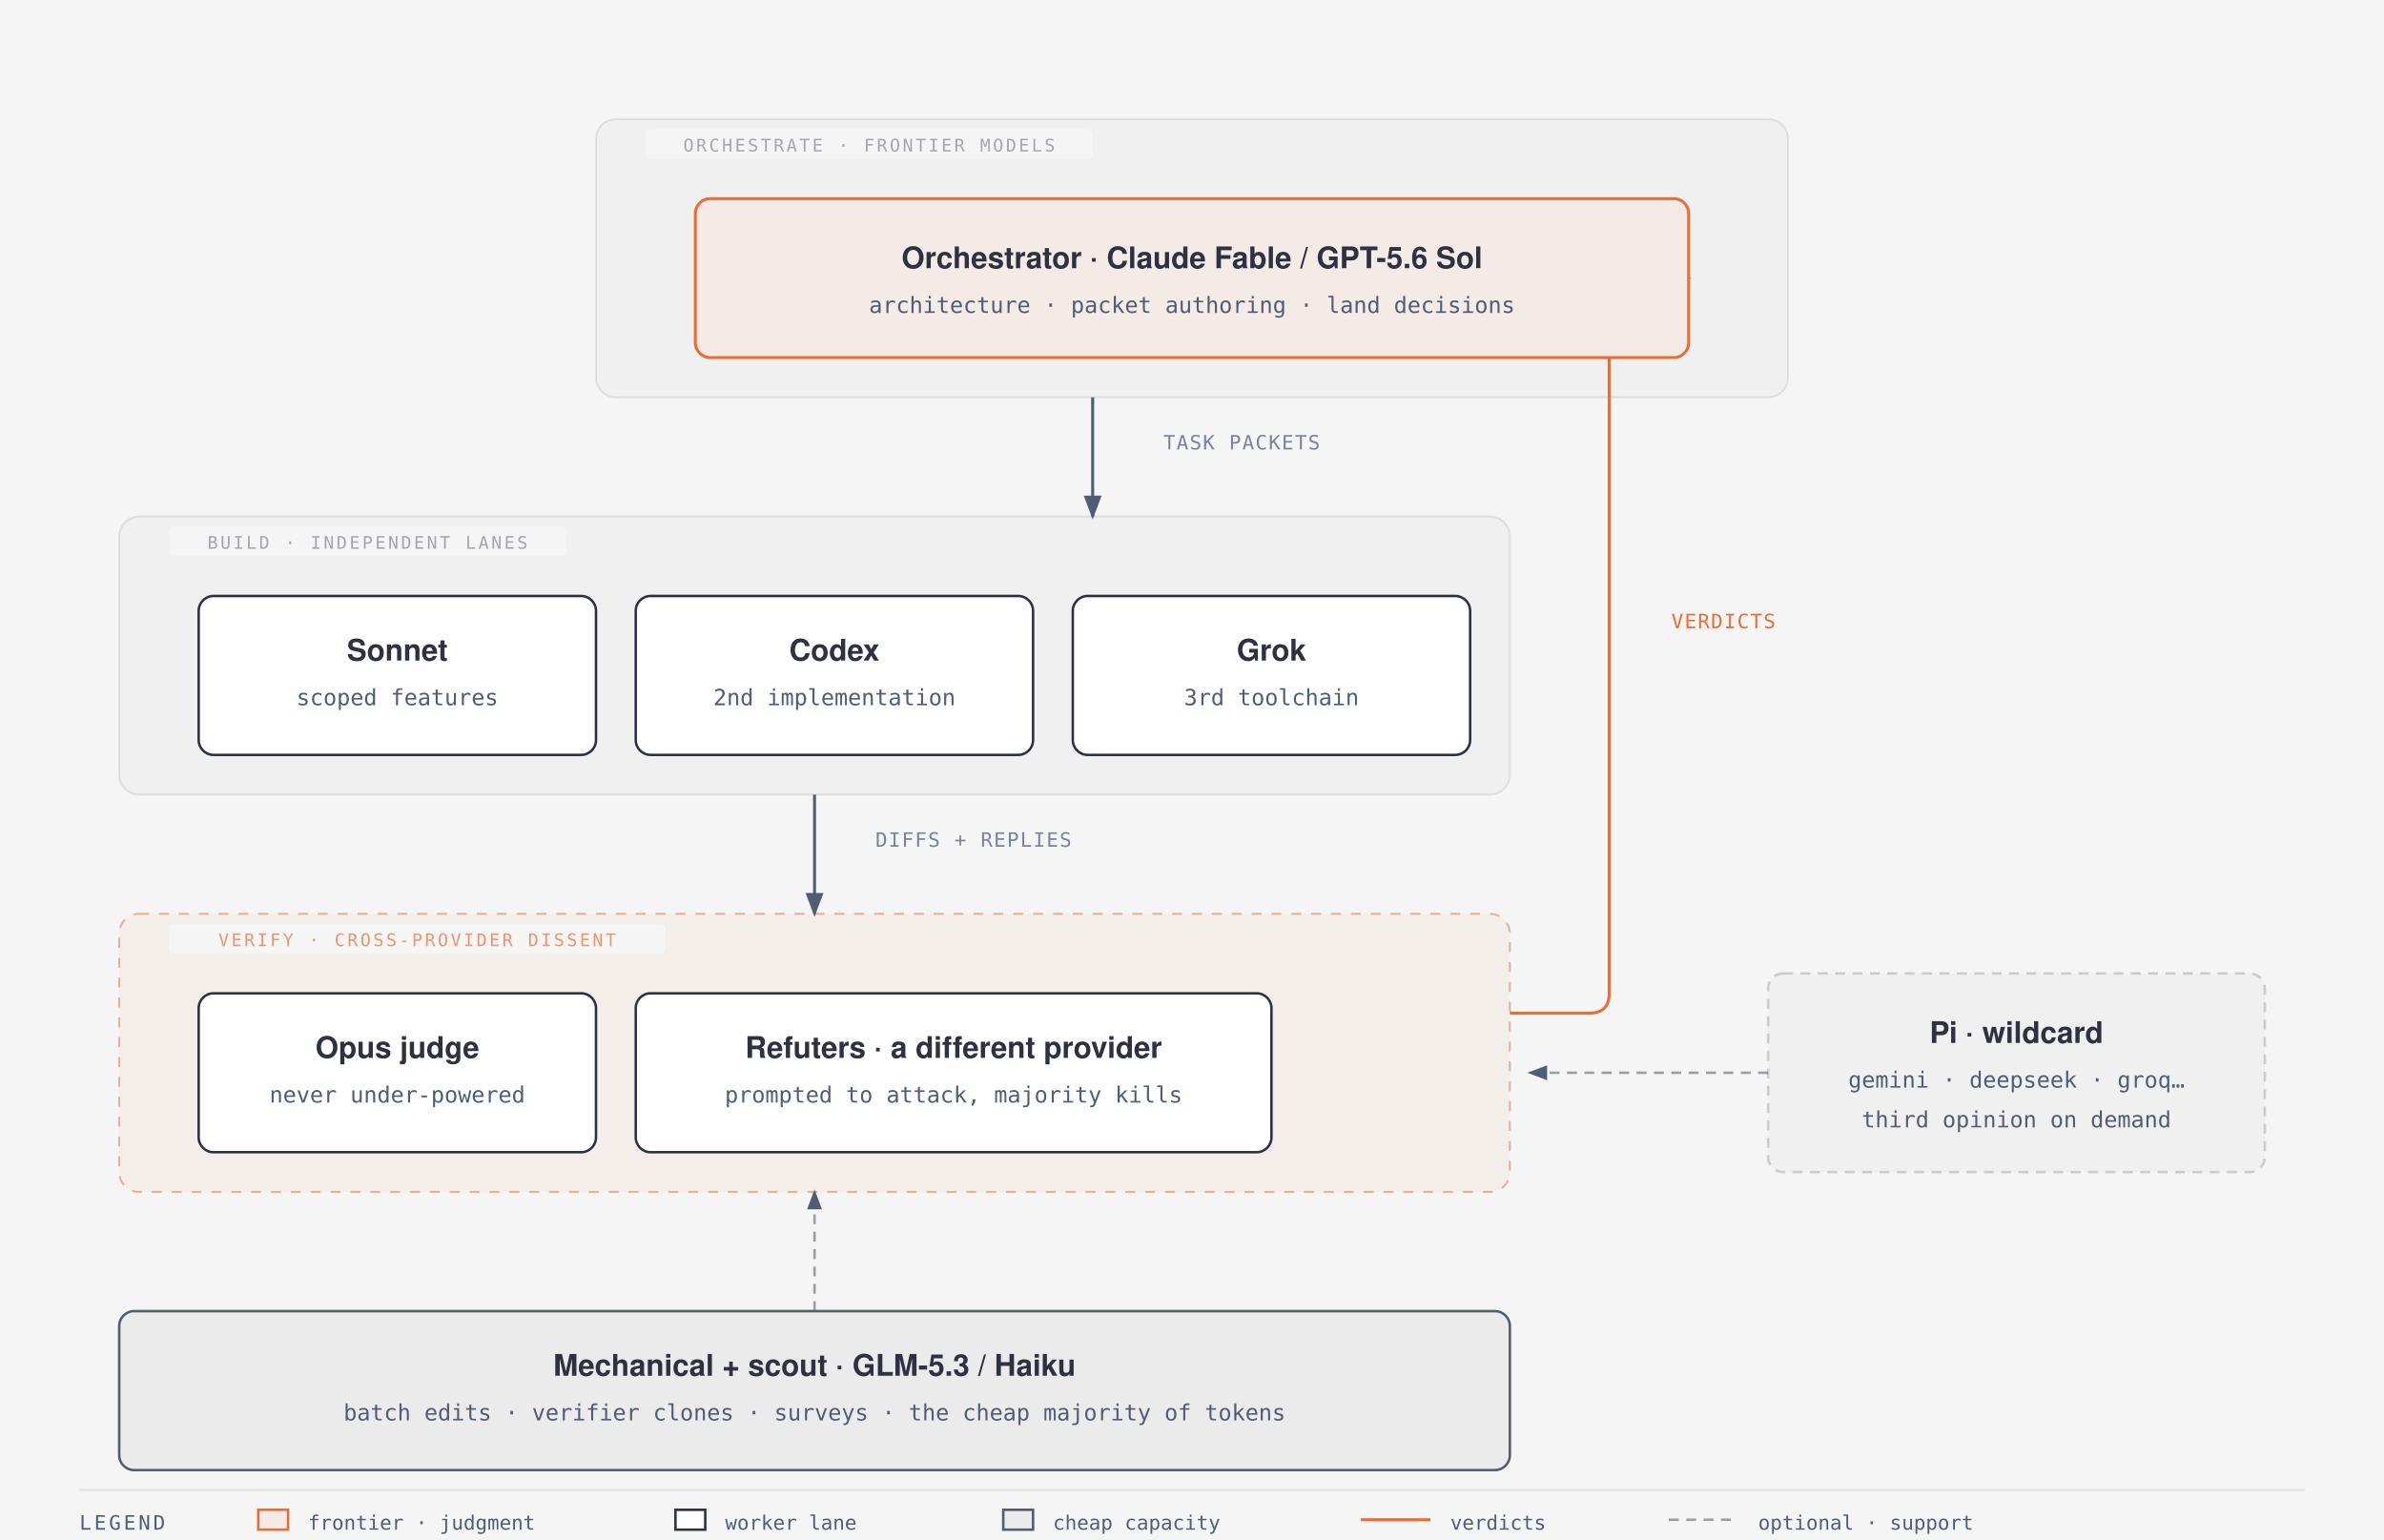
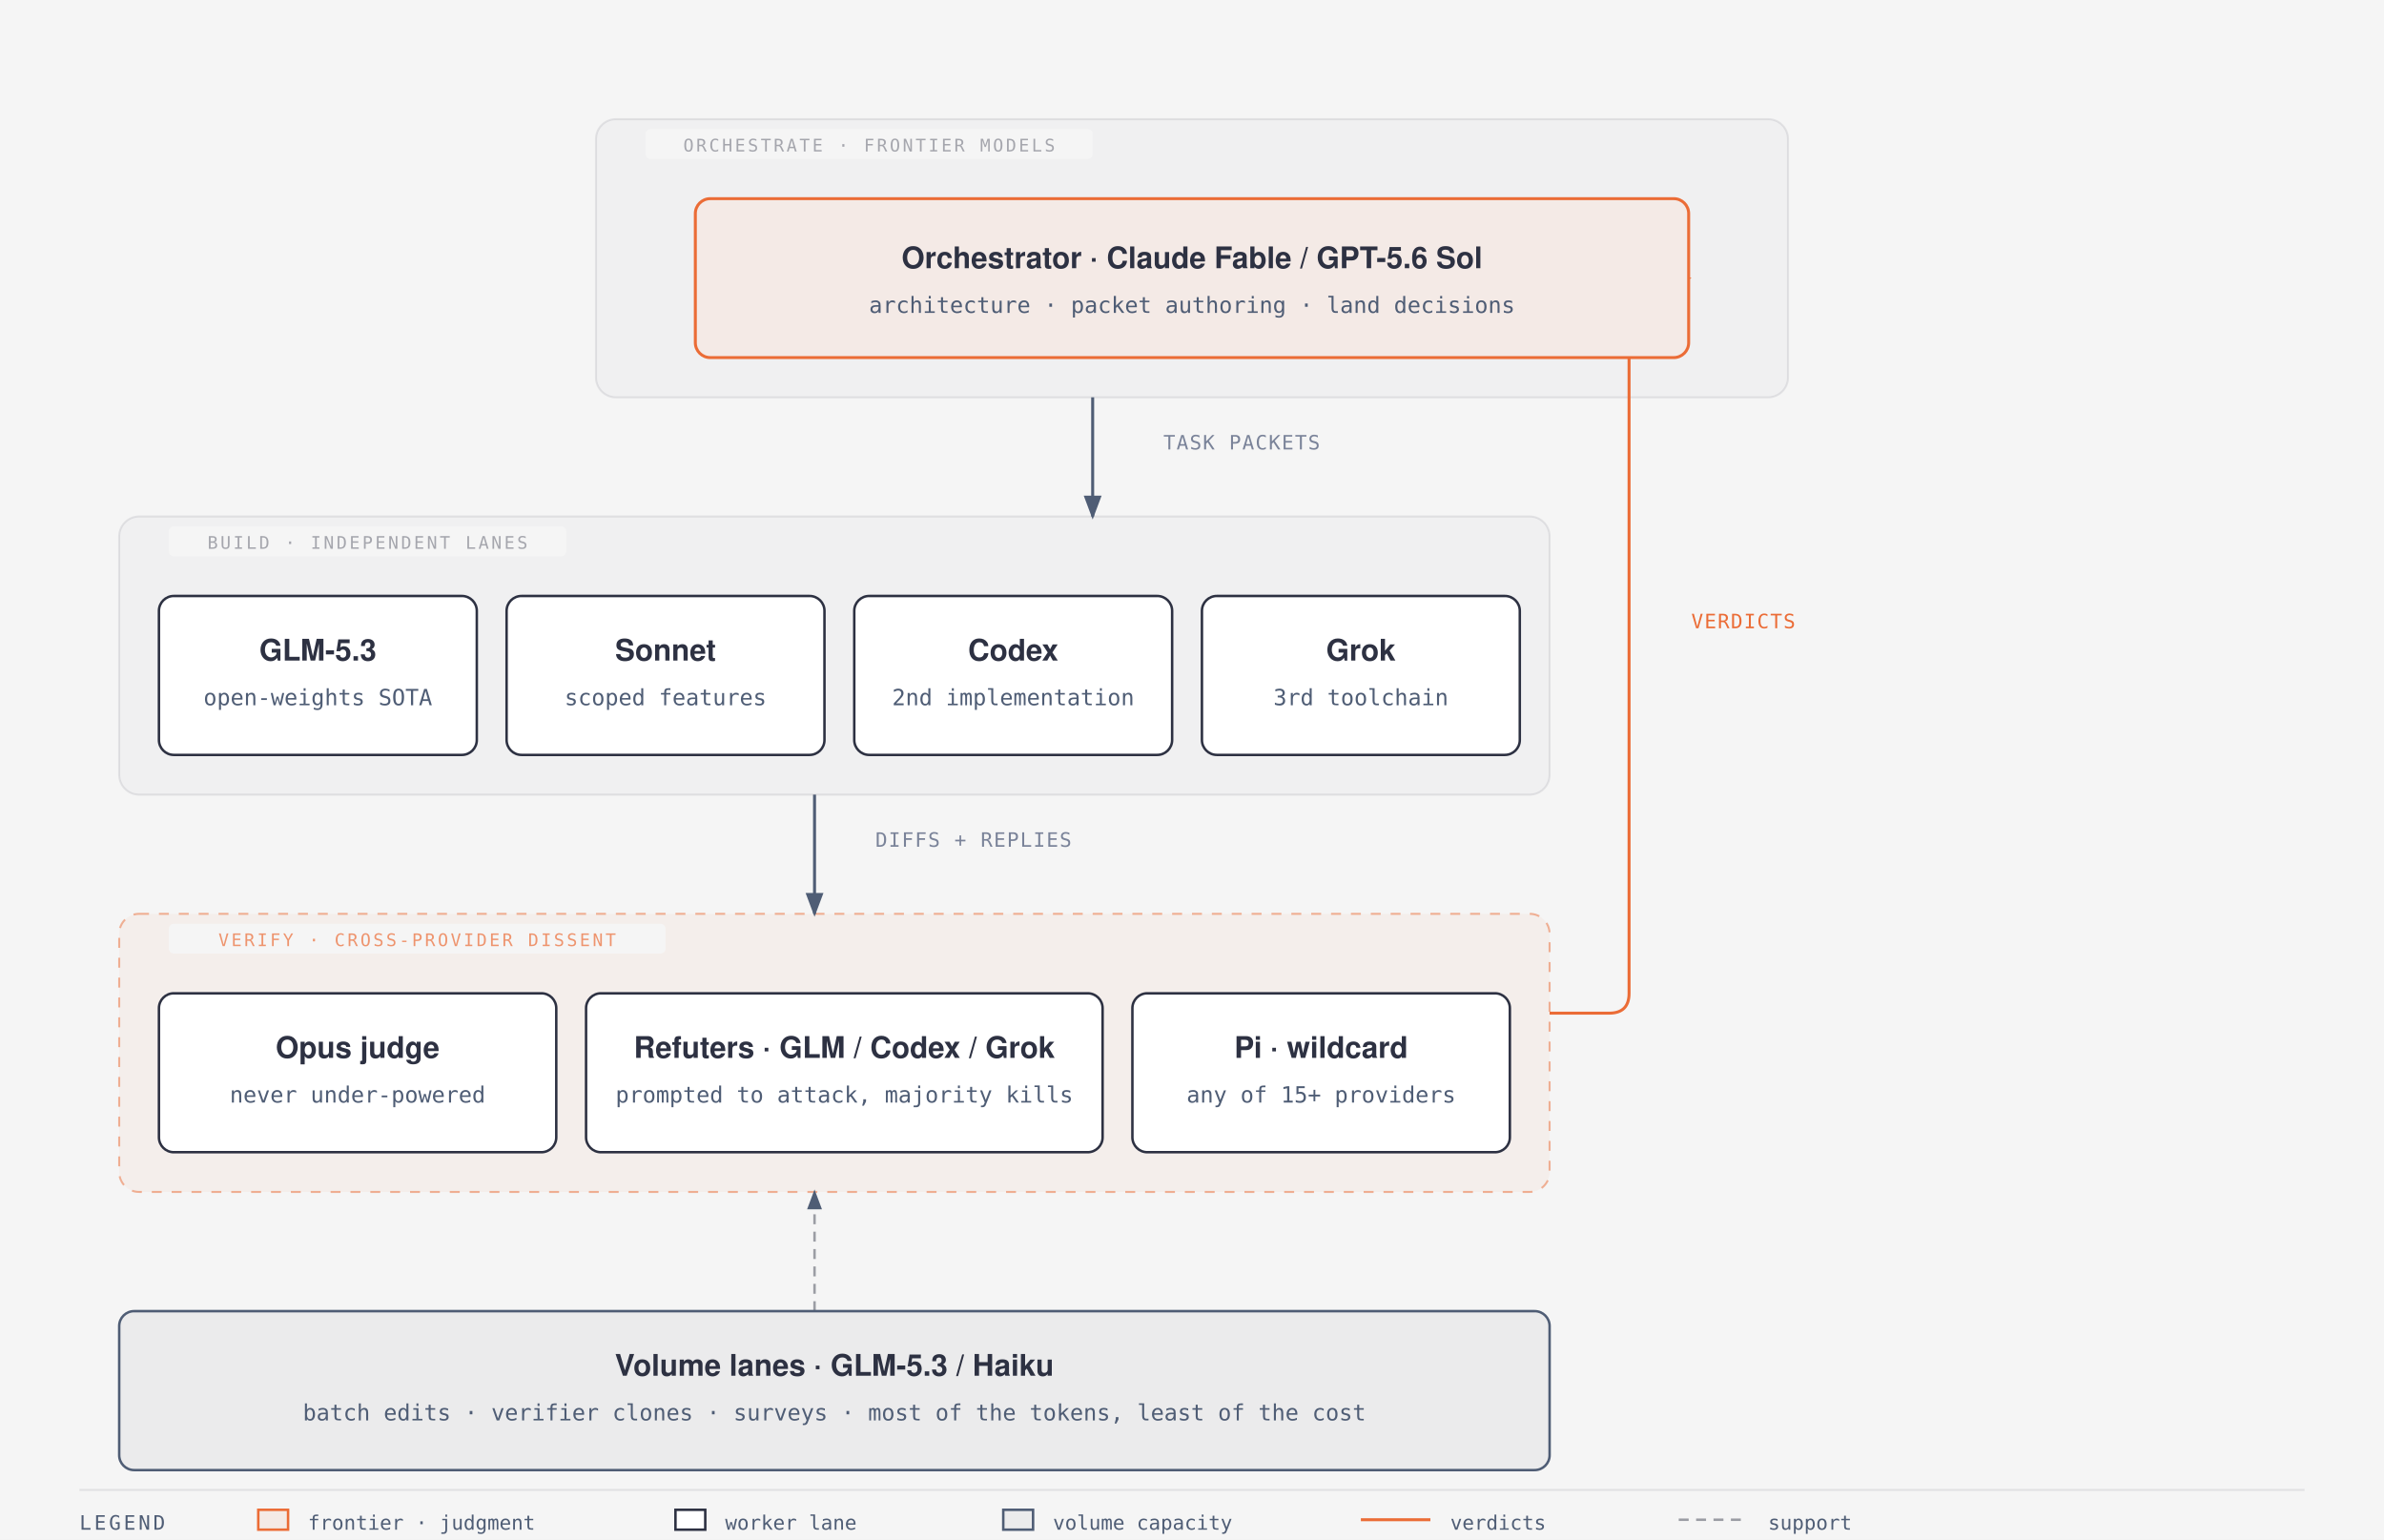
<svg xmlns="http://www.w3.org/2000/svg" viewBox="0 0 960 620" role="img" aria-labelledby="ff-roles-title ff-roles-desc" font-family="ui-sans-serif,'Segoe UI',Helvetica,Arial,sans-serif">
  <defs>
    <marker id="fr-arrow" markerWidth="8" markerHeight="6" refX="7" refY="3" orient="auto">
      <polygon points="0 0, 8 3, 0 6" fill="#4f5d75" />
    </marker>
    <marker id="fr-arrow-accent" markerWidth="8" markerHeight="6" refX="7" refY="3" orient="auto">
      <polygon points="0 0, 8 3, 0 6" fill="#eb6c36" />
    </marker>
  </defs>
  <rect width="100%" height="100%" fill="#f5f5f5" />
  <rect x="240" y="48" width="480" height="112" rx="8" fill="rgba(45,49,66,0.02)" stroke="rgba(45,49,66,0.10)" stroke-width="0.8" />
  <rect x="260" y="52" width="180" height="12" rx="2" fill="#f5f5f5" />
  <text x="350" y="61" fill="rgba(45,49,66,0.40)" font-size="7" font-family="ui-monospace,'Cascadia Code',Consolas,monospace" text-anchor="middle" letter-spacing="0.14em">ORCHESTRATE · FRONTIER MODELS</text>
-   <rect x="48" y="208" width="560" height="112" rx="8" fill="rgba(45,49,66,0.02)" stroke="rgba(45,49,66,0.10)" stroke-width="0.8" />
+   <rect x="48" y="208" width="576" height="112" rx="8" fill="rgba(45,49,66,0.02)" stroke="rgba(45,49,66,0.10)" stroke-width="0.8" />
  <rect x="68" y="212" width="160" height="12" rx="2" fill="#f5f5f5" />
  <text x="148" y="221" fill="rgba(45,49,66,0.40)" font-size="7" font-family="ui-monospace,'Cascadia Code',Consolas,monospace" text-anchor="middle" letter-spacing="0.14em">BUILD · INDEPENDENT LANES</text>
-   <rect x="48" y="368" width="560" height="112" rx="8" fill="rgba(235,108,54,0.05)" stroke="rgba(235,108,54,0.50)" stroke-width="0.8" stroke-dasharray="4,4" />
+   <rect x="48" y="368" width="576" height="112" rx="8" fill="rgba(235,108,54,0.05)" stroke="rgba(235,108,54,0.50)" stroke-width="0.8" stroke-dasharray="4,4" />
  <rect x="68" y="372" width="200" height="12" rx="2" fill="#f5f5f5" />
  <text x="168" y="381" fill="rgba(235,108,54,0.70)" font-size="7" font-family="ui-monospace,'Cascadia Code',Consolas,monospace" text-anchor="middle" letter-spacing="0.14em">VERIFY · CROSS-PROVIDER DISSENT</text>
  <line x1="440" y1="160" x2="440" y2="208" stroke="#4f5d75" stroke-width="1.2" marker-end="url(#fr-arrow)" />
  <line x1="328" y1="320" x2="328" y2="368" stroke="#4f5d75" stroke-width="1.2" marker-end="url(#fr-arrow)" />
-   <path d="M608,408 H640 Q648,408 648,400 V120 Q648,112 656,112 H680" fill="none" stroke="#eb6c36" stroke-width="1.2" marker-end="url(#fr-arrow-accent)" />
+   <path d="M624,408 H648 Q656,408 656,400 V120 Q656,112 664,112 H680" fill="none" stroke="#eb6c36" stroke-width="1.2" marker-end="url(#fr-arrow-accent)" />
  <line x1="328" y1="528" x2="328" y2="480" stroke="rgba(45,49,66,0.45)" stroke-width="1" stroke-dasharray="4,3" marker-end="url(#fr-arrow)" />
-   <line x1="712" y1="432" x2="616" y2="432" stroke="rgba(45,49,66,0.45)" stroke-width="1" stroke-dasharray="4,3" marker-end="url(#fr-arrow)" />
  <rect x="452" y="172" width="96" height="12" rx="2" fill="#f5f5f5" />
  <text x="500" y="181" fill="#7a8399" font-size="8" font-family="ui-monospace,'Cascadia Code',Consolas,monospace" text-anchor="middle" letter-spacing="0.06em">TASK PACKETS</text>
  <rect x="340" y="332" width="104" height="12" rx="2" fill="#f5f5f5" />
  <text x="392" y="341" fill="#7a8399" font-size="8" font-family="ui-monospace,'Cascadia Code',Consolas,monospace" text-anchor="middle" letter-spacing="0.06em">DIFFS + REPLIES</text>
-   <rect x="660" y="244" width="68" height="12" rx="2" fill="#f5f5f5" />
-   <text x="694" y="253" fill="#eb6c36" font-size="8" font-family="ui-monospace,'Cascadia Code',Consolas,monospace" text-anchor="middle" letter-spacing="0.06em">VERDICTS</text>
+   <rect x="668" y="244" width="68" height="12" rx="2" fill="#f5f5f5" />
+   <text x="702" y="253" fill="#eb6c36" font-size="8" font-family="ui-monospace,'Cascadia Code',Consolas,monospace" text-anchor="middle" letter-spacing="0.06em">VERDICTS</text>
  <rect x="280" y="80" width="400" height="64" rx="6" fill="#f5f5f5" />
  <rect x="280" y="80" width="400" height="64" rx="6" fill="rgba(235,108,54,0.08)" stroke="#eb6c36" stroke-width="1.2" />
  <text x="480" y="108" fill="#2d3142" font-size="12" font-weight="600" text-anchor="middle">Orchestrator · Claude Fable / GPT-5.6 Sol</text>
  <text x="480" y="126" fill="#4f5d75" font-size="9" font-family="ui-monospace,'Cascadia Code',Consolas,monospace" text-anchor="middle">architecture · packet authoring · land decisions</text>
-   <rect x="80" y="240" width="160" height="64" rx="6" fill="#f5f5f5" />
-   <rect x="80" y="240" width="160" height="64" rx="6" fill="#ffffff" stroke="#2d3142" stroke-width="1" />
-   <text x="160" y="266" fill="#2d3142" font-size="12" font-weight="600" text-anchor="middle">Sonnet</text>
-   <text x="160" y="284" fill="#4f5d75" font-size="9" font-family="ui-monospace,'Cascadia Code',Consolas,monospace" text-anchor="middle">scoped features</text>
-   <rect x="256" y="240" width="160" height="64" rx="6" fill="#f5f5f5" />
-   <rect x="256" y="240" width="160" height="64" rx="6" fill="#ffffff" stroke="#2d3142" stroke-width="1" />
-   <text x="336" y="266" fill="#2d3142" font-size="12" font-weight="600" text-anchor="middle">Codex</text>
-   <text x="336" y="284" fill="#4f5d75" font-size="9" font-family="ui-monospace,'Cascadia Code',Consolas,monospace" text-anchor="middle">2nd implementation</text>
-   <rect x="432" y="240" width="160" height="64" rx="6" fill="#f5f5f5" />
-   <rect x="432" y="240" width="160" height="64" rx="6" fill="#ffffff" stroke="#2d3142" stroke-width="1" />
-   <text x="512" y="266" fill="#2d3142" font-size="12" font-weight="600" text-anchor="middle">Grok</text>
-   <text x="512" y="284" fill="#4f5d75" font-size="9" font-family="ui-monospace,'Cascadia Code',Consolas,monospace" text-anchor="middle">3rd toolchain</text>
-   <rect x="80" y="400" width="160" height="64" rx="6" fill="#f5f5f5" />
-   <rect x="80" y="400" width="160" height="64" rx="6" fill="#ffffff" stroke="#2d3142" stroke-width="1" />
-   <text x="160" y="426" fill="#2d3142" font-size="12" font-weight="600" text-anchor="middle">Opus judge</text>
-   <text x="160" y="444" fill="#4f5d75" font-size="9" font-family="ui-monospace,'Cascadia Code',Consolas,monospace" text-anchor="middle">never under-powered</text>
-   <rect x="256" y="400" width="256" height="64" rx="6" fill="#f5f5f5" />
-   <rect x="256" y="400" width="256" height="64" rx="6" fill="#ffffff" stroke="#2d3142" stroke-width="1" />
-   <text x="384" y="426" fill="#2d3142" font-size="12" font-weight="600" text-anchor="middle">Refuters · a different provider</text>
-   <text x="384" y="444" fill="#4f5d75" font-size="9" font-family="ui-monospace,'Cascadia Code',Consolas,monospace" text-anchor="middle">prompted to attack, majority kills</text>
-   <rect x="48" y="528" width="560" height="64" rx="6" fill="#f5f5f5" />
-   <rect x="48" y="528" width="560" height="64" rx="6" fill="rgba(45,49,66,0.05)" stroke="#4f5d75" stroke-width="1" />
-   <text x="328" y="554" fill="#2d3142" font-size="12" font-weight="600" text-anchor="middle">Mechanical + scout · GLM-5.3 / Haiku</text>
-   <text x="328" y="572" fill="#4f5d75" font-size="9" font-family="ui-monospace,'Cascadia Code',Consolas,monospace" text-anchor="middle">batch edits · verifier clones · surveys · the cheap majority of tokens</text>
-   <rect x="712" y="392" width="200" height="80" rx="6" fill="#f5f5f5" />
-   <rect x="712" y="392" width="200" height="80" rx="6" fill="rgba(45,49,66,0.02)" stroke="rgba(45,49,66,0.20)" stroke-width="1" stroke-dasharray="4,3" />
-   <text x="812" y="420" fill="#2d3142" font-size="12" font-weight="600" text-anchor="middle">Pi · wildcard</text>
-   <text x="812" y="438" fill="#4f5d75" font-size="9" font-family="ui-monospace,'Cascadia Code',Consolas,monospace" text-anchor="middle">gemini · deepseek · groq…</text>
-   <text x="812" y="454" fill="#4f5d75" font-size="9" font-family="ui-monospace,'Cascadia Code',Consolas,monospace" text-anchor="middle">third opinion on demand</text>
+   <rect x="64" y="240" width="128" height="64" rx="6" fill="#f5f5f5" />
+   <rect x="64" y="240" width="128" height="64" rx="6" fill="#ffffff" stroke="#2d3142" stroke-width="1" />
+   <text x="128" y="266" fill="#2d3142" font-size="12" font-weight="600" text-anchor="middle">GLM-5.3</text>
+   <text x="128" y="284" fill="#4f5d75" font-size="9" font-family="ui-monospace,'Cascadia Code',Consolas,monospace" text-anchor="middle">open-weights SOTA</text>
+   <rect x="204" y="240" width="128" height="64" rx="6" fill="#f5f5f5" />
+   <rect x="204" y="240" width="128" height="64" rx="6" fill="#ffffff" stroke="#2d3142" stroke-width="1" />
+   <text x="268" y="266" fill="#2d3142" font-size="12" font-weight="600" text-anchor="middle">Sonnet</text>
+   <text x="268" y="284" fill="#4f5d75" font-size="9" font-family="ui-monospace,'Cascadia Code',Consolas,monospace" text-anchor="middle">scoped features</text>
+   <rect x="344" y="240" width="128" height="64" rx="6" fill="#f5f5f5" />
+   <rect x="344" y="240" width="128" height="64" rx="6" fill="#ffffff" stroke="#2d3142" stroke-width="1" />
+   <text x="408" y="266" fill="#2d3142" font-size="12" font-weight="600" text-anchor="middle">Codex</text>
+   <text x="408" y="284" fill="#4f5d75" font-size="9" font-family="ui-monospace,'Cascadia Code',Consolas,monospace" text-anchor="middle">2nd implementation</text>
+   <rect x="484" y="240" width="128" height="64" rx="6" fill="#f5f5f5" />
+   <rect x="484" y="240" width="128" height="64" rx="6" fill="#ffffff" stroke="#2d3142" stroke-width="1" />
+   <text x="548" y="266" fill="#2d3142" font-size="12" font-weight="600" text-anchor="middle">Grok</text>
+   <text x="548" y="284" fill="#4f5d75" font-size="9" font-family="ui-monospace,'Cascadia Code',Consolas,monospace" text-anchor="middle">3rd toolchain</text>
+   <rect x="64" y="400" width="160" height="64" rx="6" fill="#f5f5f5" />
+   <rect x="64" y="400" width="160" height="64" rx="6" fill="#ffffff" stroke="#2d3142" stroke-width="1" />
+   <text x="144" y="426" fill="#2d3142" font-size="12" font-weight="600" text-anchor="middle">Opus judge</text>
+   <text x="144" y="444" fill="#4f5d75" font-size="9" font-family="ui-monospace,'Cascadia Code',Consolas,monospace" text-anchor="middle">never under-powered</text>
+   <rect x="236" y="400" width="208" height="64" rx="6" fill="#f5f5f5" />
+   <rect x="236" y="400" width="208" height="64" rx="6" fill="#ffffff" stroke="#2d3142" stroke-width="1" />
+   <text x="340" y="426" fill="#2d3142" font-size="12" font-weight="600" text-anchor="middle">Refuters · GLM / Codex / Grok</text>
+   <text x="340" y="444" fill="#4f5d75" font-size="9" font-family="ui-monospace,'Cascadia Code',Consolas,monospace" text-anchor="middle">prompted to attack, majority kills</text>
+   <rect x="456" y="400" width="152" height="64" rx="6" fill="#f5f5f5" />
+   <rect x="456" y="400" width="152" height="64" rx="6" fill="#ffffff" stroke="#2d3142" stroke-width="1" />
+   <text x="532" y="426" fill="#2d3142" font-size="12" font-weight="600" text-anchor="middle">Pi · wildcard</text>
+   <text x="532" y="444" fill="#4f5d75" font-size="9" font-family="ui-monospace,'Cascadia Code',Consolas,monospace" text-anchor="middle">any of 15+ providers</text>
+   <rect x="48" y="528" width="576" height="64" rx="6" fill="#f5f5f5" />
+   <rect x="48" y="528" width="576" height="64" rx="6" fill="rgba(45,49,66,0.05)" stroke="#4f5d75" stroke-width="1" />
+   <text x="336" y="554" fill="#2d3142" font-size="12" font-weight="600" text-anchor="middle">Volume lanes · GLM-5.3 / Haiku</text>
+   <text x="336" y="572" fill="#4f5d75" font-size="9" font-family="ui-monospace,'Cascadia Code',Consolas,monospace" text-anchor="middle">batch edits · verifier clones · surveys · most of the tokens, least of the cost</text>
  <line x1="32" y1="600" x2="928" y2="600" stroke="rgba(45,49,66,0.10)" stroke-width="0.8" />
  <text x="32" y="616" fill="#4f5d75" font-size="8" font-family="ui-monospace,'Cascadia Code',Consolas,monospace" letter-spacing="0.14em">LEGEND</text>
  <rect x="104" y="608" width="12" height="8" fill="rgba(235,108,54,0.08)" stroke="#eb6c36" stroke-width="1" />
  <text x="124" y="616" fill="#4f5d75" font-size="8" font-family="ui-monospace,'Cascadia Code',Consolas,monospace">frontier · judgment</text>
  <rect x="272" y="608" width="12" height="8" fill="#ffffff" stroke="#2d3142" stroke-width="1" />
  <text x="292" y="616" fill="#4f5d75" font-size="8" font-family="ui-monospace,'Cascadia Code',Consolas,monospace">worker lane</text>
  <rect x="404" y="608" width="12" height="8" fill="rgba(45,49,66,0.05)" stroke="#4f5d75" stroke-width="1" />
-   <text x="424" y="616" fill="#4f5d75" font-size="8" font-family="ui-monospace,'Cascadia Code',Consolas,monospace">cheap capacity</text>
+   <text x="424" y="616" fill="#4f5d75" font-size="8" font-family="ui-monospace,'Cascadia Code',Consolas,monospace">volume capacity</text>
  <line x1="548" y1="612" x2="576" y2="612" stroke="#eb6c36" stroke-width="1.2" />
  <text x="584" y="616" fill="#4f5d75" font-size="8" font-family="ui-monospace,'Cascadia Code',Consolas,monospace">verdicts</text>
-   <line x1="672" y1="612" x2="700" y2="612" stroke="rgba(45,49,66,0.45)" stroke-width="1" stroke-dasharray="4,3" />
-   <text x="708" y="616" fill="#4f5d75" font-size="8" font-family="ui-monospace,'Cascadia Code',Consolas,monospace">optional · support</text>
+   <line x1="676" y1="612" x2="704" y2="612" stroke="rgba(45,49,66,0.45)" stroke-width="1" stroke-dasharray="4,3" />
+   <text x="712" y="616" fill="#4f5d75" font-size="8" font-family="ui-monospace,'Cascadia Code',Consolas,monospace">support</text>
</svg>
